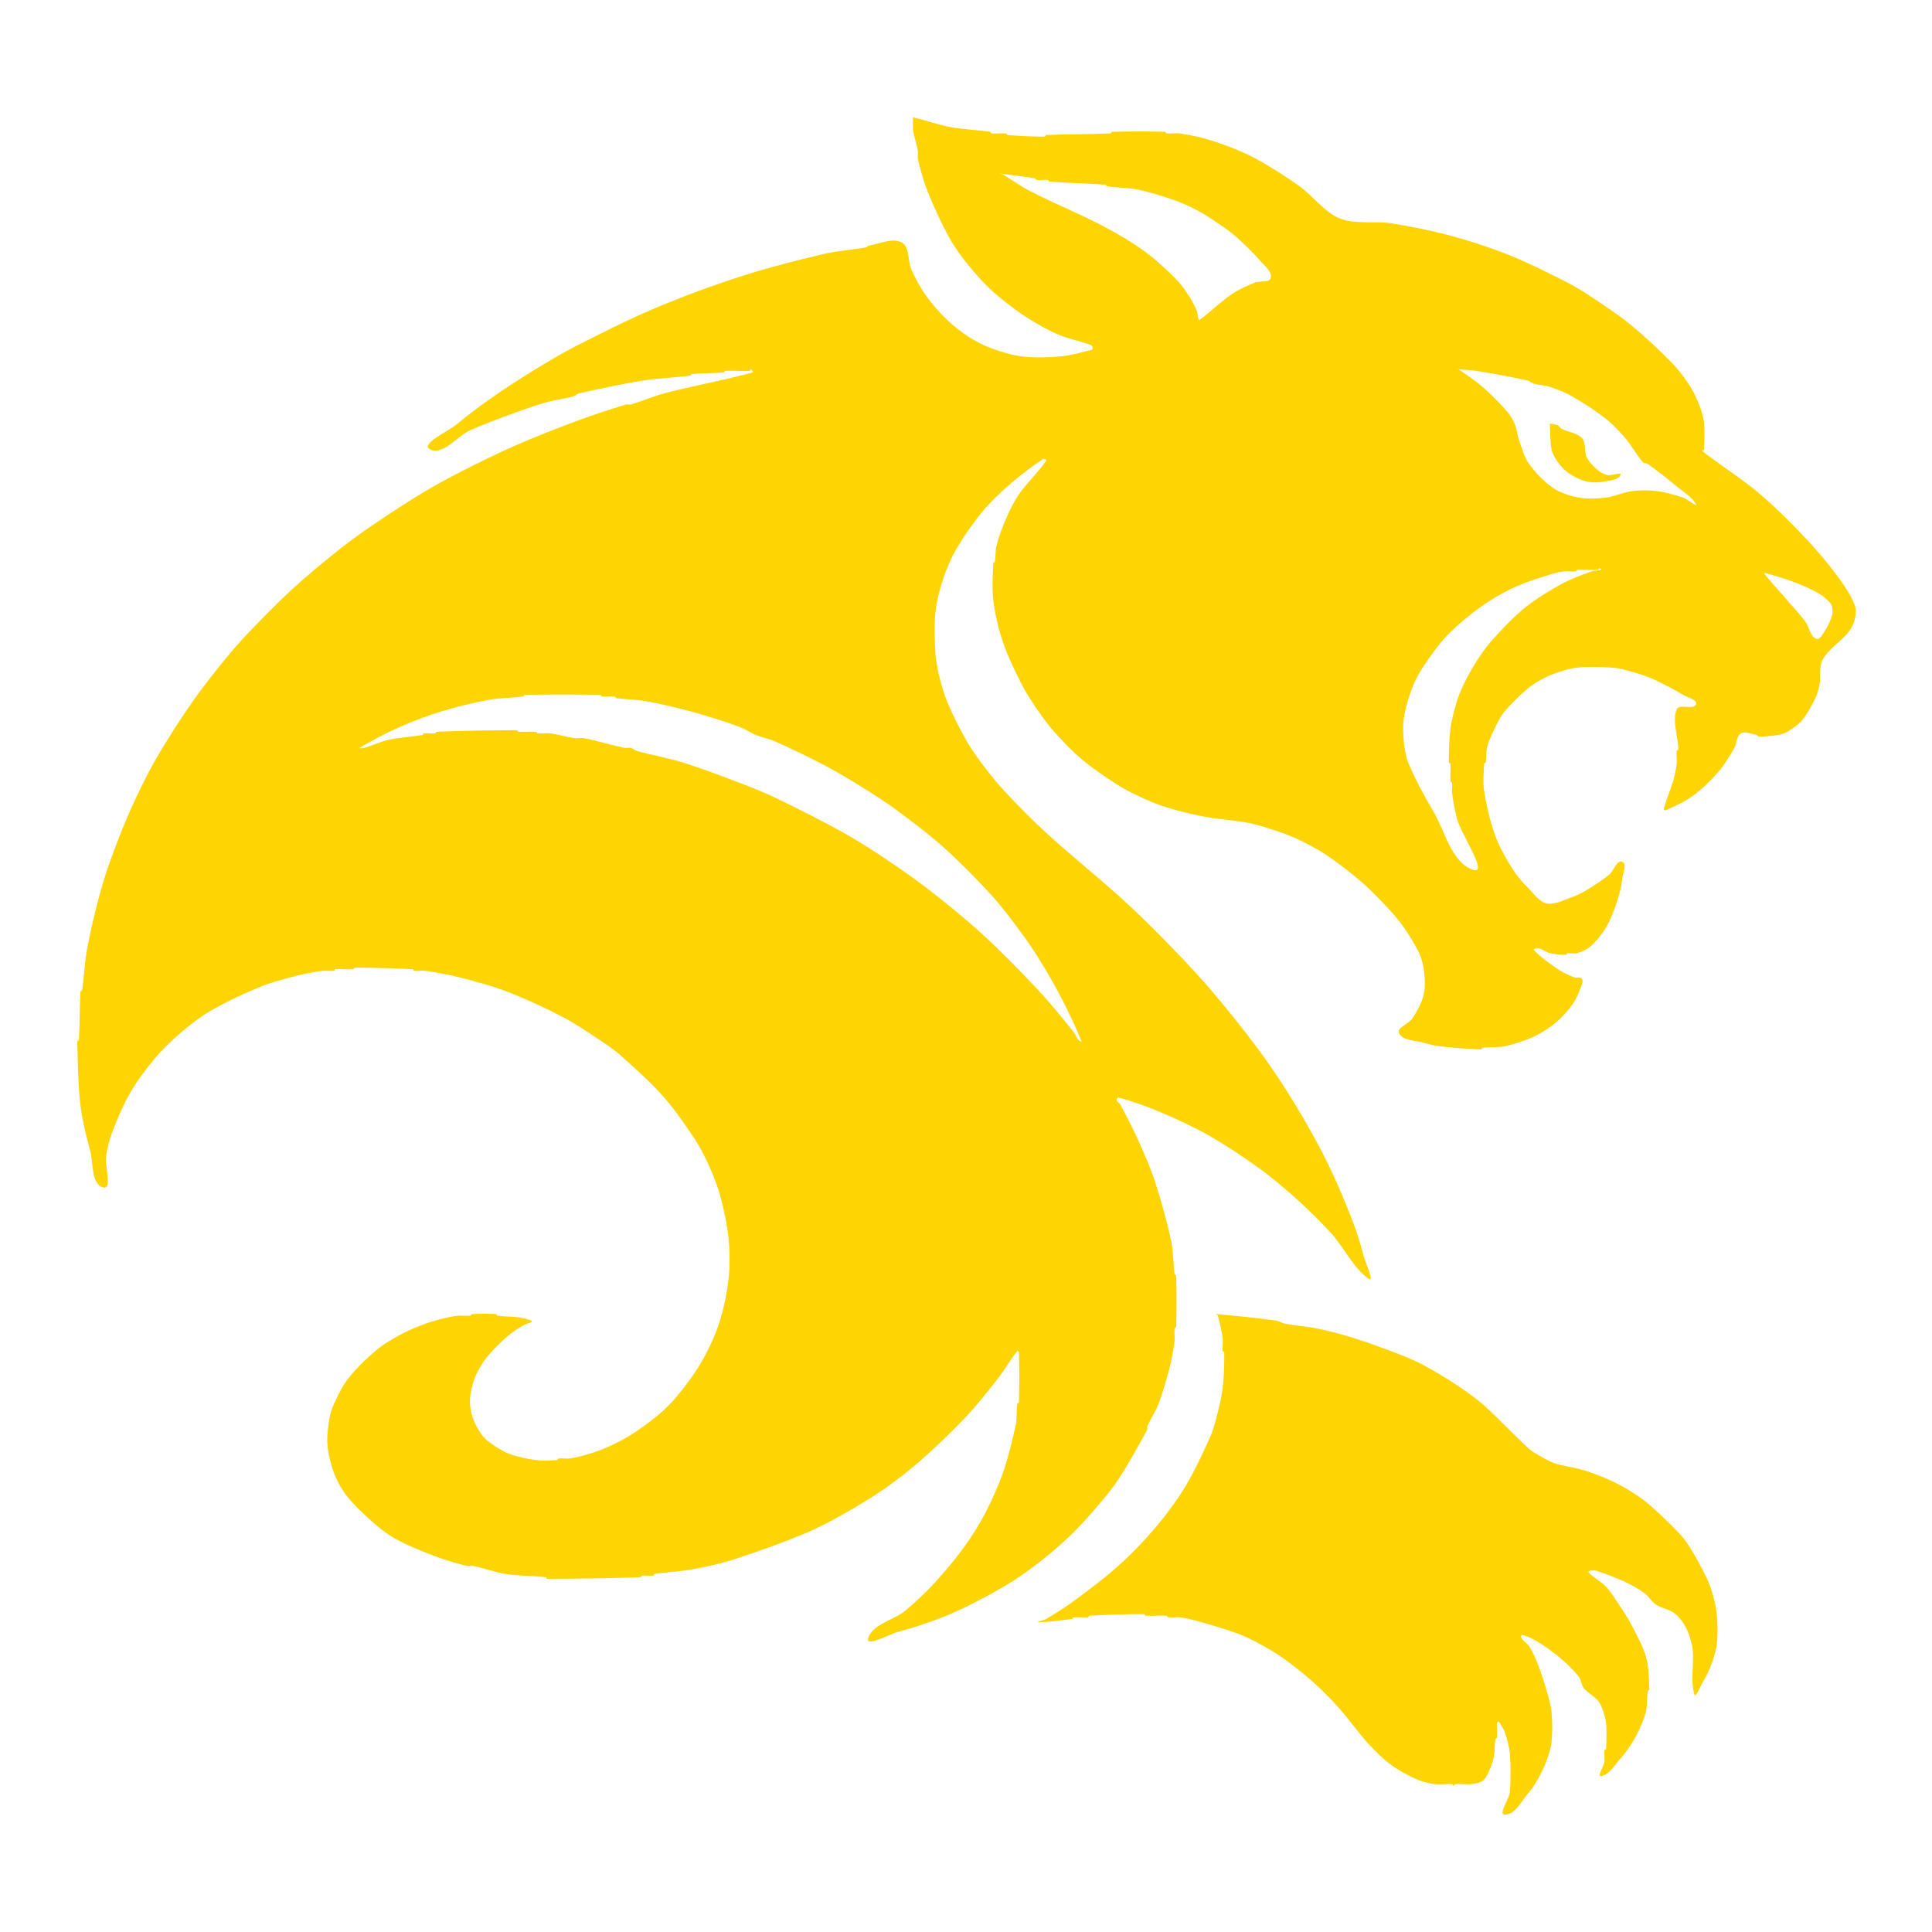
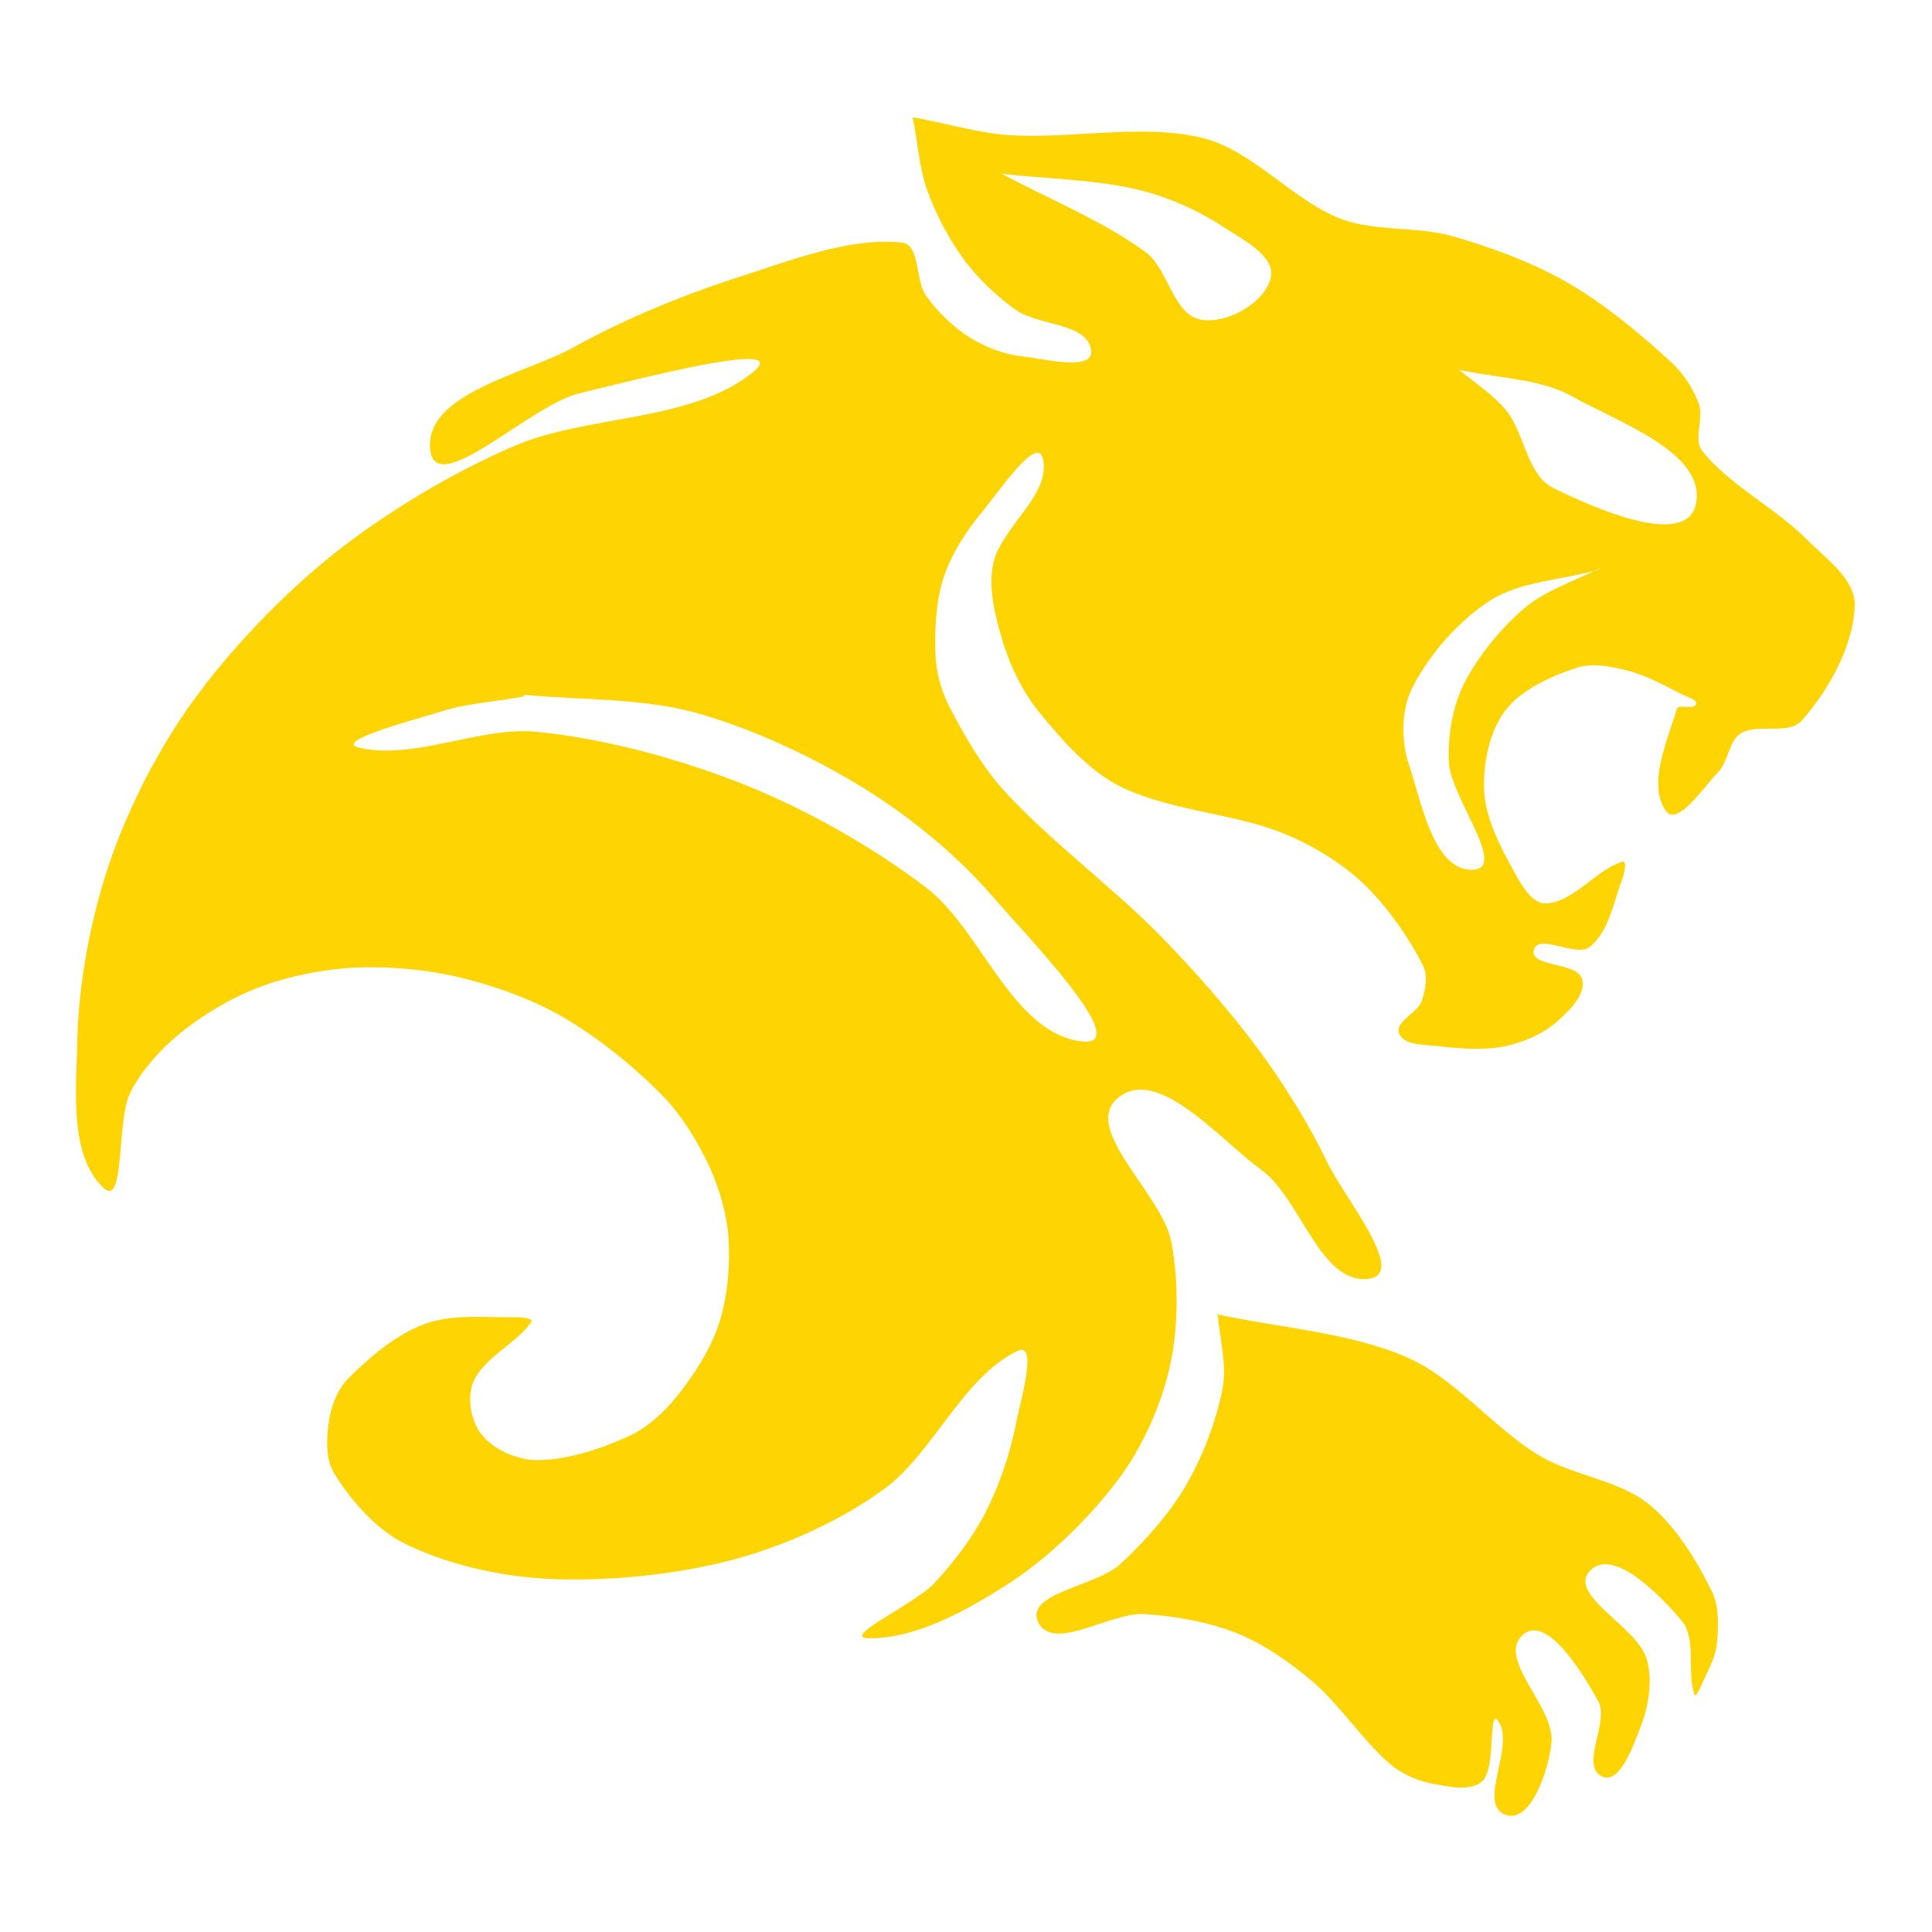
<svg xmlns="http://www.w3.org/2000/svg" viewBox="0 0 512 512" fill="#FED403">
-   <path fill-rule="evenodd" d="M241.97 31.11C245.13 31.8 248.57 33.06 251.75 33.66C255.12 34.29 258.99 34.41 262.38 34.93C262.57 34.96 262.61 35.34 262.8 35.36C264.02 35.48 265.41 35.24 266.63 35.36C266.82 35.38 266.86 35.77 267.05 35.78C270.17 36.04 273.7 36.21 276.83 36.21C277.02 36.21 277.06 35.79 277.26 35.78C282.69 35.52 288.82 35.62 294.26 35.36C294.45 35.35 294.49 34.94 294.69 34.93C299.17 34.8 304.23 34.8 308.72 34.93C308.91 34.94 308.95 35.34 309.14 35.36C310.22 35.48 311.46 35.22 312.54 35.36C314.61 35.63 316.91 36.09 318.92 36.63C321.41 37.31 324.17 38.23 326.57 39.19C328.94 40.13 331.58 41.32 333.8 42.59C337.3 44.59 341.15 47.03 344.43 49.39C347.96 51.93 351.02 56.26 355.05 57.89C359.11 59.53 364.34 58.49 368.66 59.17C373.88 59.99 379.71 61.19 384.81 62.57C389.8 63.91 395.33 65.74 400.12 67.67C405.14 69.69 410.6 72.44 415.42 74.9C417.54 75.98 419.82 77.4 421.8 78.72C425.13 80.94 428.91 83.41 432 85.95C435.72 89 439.7 92.7 443.06 96.15C444.75 97.89 446.41 100.08 447.73 102.1C448.73 103.63 449.62 105.51 450.28 107.21C450.85 108.65 451.39 110.34 451.56 111.88C451.8 114.18 451.69 116.8 451.56 119.11C451.55 119.3 450.98 119.41 451.13 119.53C455.78 123.22 461.48 126.76 466.01 130.59C470.35 134.25 474.87 138.79 478.77 142.92C481.68 146.01 484.76 149.69 487.27 153.12C488.85 155.28 490.56 157.84 491.52 160.35C491.96 161.49 491.8 162.98 491.52 164.17C491.24 165.36 490.58 166.62 489.82 167.57C487.84 170.05 484.54 172.01 483.02 174.8C481.97 176.73 482.6 179.45 482.17 181.6C481.91 182.87 481.47 184.27 480.89 185.43C479.96 187.29 478.84 189.37 477.49 190.96C476.49 192.14 474.99 193.13 473.66 193.93C472.93 194.37 471.96 194.64 471.11 194.78C469.5 195.05 467.65 195.21 466.01 195.21C465.82 195.21 465.78 194.82 465.59 194.78C464.24 194.54 462.52 193.68 461.34 194.36C460.17 195.02 460.31 197.03 459.64 198.18C458.4 200.3 456.99 202.71 455.38 204.56C453.43 206.81 451 209.18 448.58 210.94C446.47 212.48 443.75 213.7 441.36 214.76C441.18 214.84 440.88 214.52 440.93 214.34C441.59 211.84 442.77 209.17 443.48 206.69C443.86 205.35 444.18 203.81 444.33 202.43C444.45 201.35 444.21 200.11 444.33 199.03C444.35 198.84 444.76 198.8 444.76 198.61C444.76 195.2 443.09 191.15 444.33 187.98C444.95 186.41 448.75 188.24 449.43 186.7C449.99 185.46 447.2 184.85 446.03 184.15C443.52 182.66 440.63 181.08 437.95 179.9C435.99 179.03 433.65 178.36 431.58 177.78C430.24 177.4 428.71 177.01 427.33 176.93C424.34 176.74 420.95 176.6 417.97 176.93C415.87 177.15 413.58 177.91 411.6 178.63C410.17 179.14 408.66 179.98 407.34 180.75C406.34 181.35 405.24 182.1 404.37 182.88C402.51 184.55 400.47 186.51 398.84 188.4C398.01 189.38 397.29 190.66 396.72 191.81C395.79 193.66 394.75 195.77 394.17 197.76C393.78 199.07 393.99 200.66 393.74 202.01C393.71 202.2 393.33 202.24 393.32 202.43C393.19 204.74 392.96 207.38 393.32 209.66C393.92 213.54 394.94 217.88 396.29 221.56C397.4 224.59 399.24 227.77 400.97 230.49C402.11 232.29 403.72 234.09 405.22 235.59C406.59 236.96 407.99 239.07 409.9 239.42C412.1 239.83 414.58 238.45 416.7 237.72C418.14 237.22 419.65 236.38 420.95 235.59C422.79 234.48 424.8 233.12 426.48 231.77C427.67 230.8 428.44 227.83 429.88 228.37C431.28 228.89 430.02 231.55 429.88 233.04C429.75 234.42 429.41 235.96 429.03 237.29C428.46 239.24 427.71 241.39 426.9 243.25C426.34 244.53 425.6 245.94 424.78 247.07C423.82 248.4 422.65 249.87 421.37 250.9C420.43 251.67 419.14 252.26 417.97 252.6C417.19 252.82 416.23 252.48 415.42 252.6C415.23 252.63 415.19 253.02 415 253.02C413.63 253.02 412.08 252.91 410.75 252.6C409.74 252.36 408.79 251.53 407.77 251.32C407.35 251.24 406.2 251.43 406.49 251.75C408.27 253.67 410.71 255.38 412.87 256.85C414.13 257.71 415.71 258.41 417.12 258.98C417.77 259.23 418.9 258.8 419.25 259.4C419.66 260.12 419.11 261.18 418.82 261.95C418.29 263.38 417.58 264.97 416.7 266.2C415.52 267.85 414 269.58 412.45 270.88C410.71 272.33 408.54 273.74 406.49 274.71C404.16 275.8 401.36 276.7 398.84 277.26C396.98 277.66 394.78 277.43 392.89 277.68C392.7 277.71 392.66 278.11 392.47 278.11C388.92 277.98 384.94 277.66 381.41 277.26C380.17 277.11 378.78 276.79 377.59 276.41C375.37 275.7 371.88 275.91 370.78 273.86C370.01 272.41 373.25 271.37 374.19 270.03C375.16 268.63 376.1 266.94 376.74 265.35C377.2 264.19 377.53 262.78 377.59 261.53C377.67 259.75 377.48 257.75 377.16 256C376.93 254.73 376.46 253.33 375.89 252.17C374.82 250.05 373.41 247.75 372.06 245.8C370.96 244.21 369.55 242.54 368.23 241.12C366.01 238.72 363.47 236.04 361.01 233.89C358.16 231.41 354.78 228.8 351.65 226.67C349.59 225.26 347.09 223.96 344.85 222.84C343.27 222.05 341.42 221.29 339.75 220.71C337.06 219.79 334.03 218.74 331.25 218.16C327.48 217.38 323.13 217.16 319.34 216.46C316.46 215.93 313.24 215.14 310.42 214.34C308.47 213.78 306.32 213.02 304.46 212.21C301.96 211.11 299.14 209.83 296.81 208.39C293.41 206.28 289.69 203.71 286.61 201.16C284.09 199.07 281.57 196.36 279.38 193.93C277.89 192.27 276.4 190.24 275.13 188.4C273.67 186.29 272.05 183.89 270.88 181.6C269.05 178.02 267.07 173.93 265.78 170.12C264.61 166.69 263.67 162.67 263.23 159.07C262.85 155.97 263.1 152.42 263.23 149.29C263.24 149.1 263.62 149.06 263.65 148.87C263.9 147.52 263.73 145.94 264.08 144.62C264.69 142.24 265.65 139.64 266.63 137.39C267.56 135.27 268.71 132.91 270.03 131.01C272.13 127.99 275.19 125.12 277.26 122.09C277.43 121.83 276.66 121.49 276.41 121.66C273.4 123.62 270.19 126.11 267.48 128.46C265.01 130.61 262.33 133.17 260.25 135.69C257.83 138.63 255.37 142.18 253.45 145.47C252.1 147.78 250.9 150.58 250.05 153.12C249.12 155.91 248.23 159.13 247.92 162.05C247.54 165.7 247.67 169.86 247.92 173.53C248.08 175.73 248.64 178.18 249.2 180.33C249.74 182.41 250.47 184.73 251.32 186.7C252.65 189.78 254.35 193.15 256 196.06C257.21 198.19 258.78 200.47 260.25 202.43C262.05 204.83 264.16 207.47 266.2 209.66C269.61 213.32 273.57 217.33 277.26 220.71C283.37 226.32 290.65 232.17 296.81 237.72C300.31 240.88 304.14 244.56 307.44 247.92C311.62 252.18 316.3 257 320.19 261.53C324.74 266.81 329.65 272.93 333.8 278.53C337.01 282.87 340.35 287.95 343.15 292.56C346.06 297.35 349.18 302.84 351.65 307.87C354.08 312.78 356.46 318.49 358.46 323.6C359.6 326.52 360.59 329.92 361.43 332.95C361.95 334.82 364.3 340.02 362.71 338.9C358.67 336.07 356.22 330.67 352.93 327C350.36 324.13 347.27 321.08 344.43 318.49C341.28 315.63 337.65 312.5 334.22 309.99C330.02 306.92 325.14 303.65 320.62 301.06C316.55 298.74 311.76 296.5 307.44 294.69C303.99 293.23 300.01 291.8 296.39 290.86C296.09 290.78 295.89 291.42 295.96 291.71C296.06 292.08 296.63 292.22 296.81 292.56C298.54 295.77 300.42 299.43 301.91 302.76C303.41 306.11 305.04 309.91 306.16 313.39C307.77 318.35 309.34 324.02 310.42 329.12C310.98 331.8 310.88 334.92 311.27 337.62C311.29 337.81 311.69 337.86 311.69 338.05C311.82 342.4 311.82 347.3 311.69 351.65C311.69 351.85 311.29 351.89 311.27 352.08C311.15 353.16 311.4 354.4 311.27 355.48C310.99 357.68 310.54 360.14 309.99 362.28C309.18 365.45 308.17 369 307.02 372.06C306.26 374.05 304.89 376.06 304.04 378.01C303.93 378.26 304.17 378.62 304.04 378.86C301.7 383.14 299.07 387.97 296.39 392.04C294.57 394.79 292.16 397.62 290.01 400.12C287.94 402.52 285.52 405.16 283.21 407.34C280.61 409.8 277.54 412.39 274.71 414.57C272.22 416.48 269.31 418.49 266.63 420.1C263.18 422.17 259.18 424.29 255.57 426.05C253.06 427.28 250.13 428.49 247.5 429.45C244.55 430.53 241.18 431.61 238.14 432.43C235.59 433.11 229.29 436.65 230.07 434.13C231.21 430.41 236.85 429.38 239.85 426.9C242.44 424.75 245.21 422.15 247.5 419.67C250.25 416.69 253.19 413.18 255.57 409.9C257.55 407.18 259.55 403.95 261.1 400.97C262.82 397.67 264.56 393.85 265.78 390.34C267.16 386.35 268.31 381.72 269.18 377.59C269.54 375.85 269.35 373.82 269.6 372.06C269.63 371.87 270.02 371.83 270.03 371.63C270.16 367.42 270.16 362.67 270.03 358.46C270.02 358.26 269.73 357.88 269.6 358.03C267.82 360.23 266.24 363.03 264.5 365.26C261.89 368.61 258.91 372.37 256 375.46C252.37 379.31 248.06 383.44 244.1 386.94C241.12 389.57 237.58 392.33 234.32 394.59C230.91 396.96 226.89 399.36 223.27 401.39C220.08 403.18 216.44 405.1 213.06 406.49C207.17 408.92 200.42 411.36 194.36 413.3C191.02 414.36 187.17 415.22 183.73 415.85C180.49 416.44 176.77 416.6 173.53 417.12C173.34 417.15 173.29 417.52 173.1 417.55C172.16 417.67 171.07 417.43 170.12 417.55C169.93 417.57 169.89 417.97 169.7 417.97C161.81 418.24 152.93 418.4 145.04 418.4C144.85 418.4 144.81 418 144.62 417.97C141.23 417.58 137.36 417.65 133.99 417.12C131.22 416.69 128.23 415.57 125.49 415C124.95 414.89 124.32 415.12 123.79 415C121.44 414.44 118.83 413.69 116.56 412.87C113.52 411.78 110.13 410.42 107.21 409.05C105.5 408.24 103.63 407.18 102.1 406.07C100.08 404.59 97.96 402.71 96.15 400.97C94.55 399.43 92.77 397.66 91.48 395.87C90.3 394.24 89.19 392.23 88.5 390.34C87.68 388.11 87.01 385.48 86.8 383.11C86.6 380.94 86.89 378.47 87.22 376.31C87.44 374.91 87.91 373.35 88.5 372.06C89.55 369.79 90.77 367.21 92.33 365.26C94.48 362.55 97.31 359.81 99.98 357.61C101.96 355.97 104.52 354.56 106.78 353.35C108.61 352.38 110.79 351.53 112.73 350.8C114.06 350.3 115.61 349.87 116.98 349.53C118.33 349.19 119.86 348.83 121.23 348.68C122.32 348.56 123.55 348.8 124.64 348.68C124.83 348.66 124.87 348.26 125.06 348.25C127.1 348.13 129.4 348.13 131.44 348.25C131.63 348.26 131.67 348.65 131.86 348.68C133.62 348.93 135.63 348.85 137.39 349.1C138.5 349.26 139.74 349.56 140.79 349.95C140.92 350 140.91 350.31 140.79 350.38C140.16 350.75 139.29 350.85 138.67 351.23C137.24 352.08 135.67 353.12 134.41 354.2C132.67 355.71 130.81 357.55 129.31 359.31C128.35 360.42 127.48 361.85 126.76 363.13C126.25 364.03 125.8 365.12 125.49 366.11C125.11 367.3 124.79 368.69 124.64 369.93C124.52 370.88 124.51 371.97 124.64 372.91C124.78 374.02 125.06 375.27 125.49 376.31C126.02 377.61 126.8 379 127.61 380.14C128.17 380.92 128.95 381.71 129.74 382.26C131.28 383.35 133.07 384.57 134.84 385.24C137.06 386.08 139.71 386.62 142.07 386.94C143.82 387.17 145.83 387.06 147.59 386.94C147.78 386.93 147.83 386.54 148.02 386.51C148.96 386.4 150.05 386.63 150.99 386.51C152.24 386.36 153.61 386.01 154.82 385.66C156.47 385.19 158.34 384.64 159.92 383.96C162.16 383 164.65 381.84 166.72 380.56C169.29 378.97 172.06 376.97 174.38 375.04C176.15 373.56 178.02 371.72 179.48 369.93C181.7 367.22 184.1 364.05 185.85 361.01C187.65 357.9 189.41 354.22 190.53 350.8C191.74 347.1 192.64 342.77 193.08 338.9C193.46 335.52 193.41 331.66 193.08 328.27C192.73 324.69 191.88 320.7 190.96 317.22C190.25 314.56 189.1 311.66 187.98 309.14C186.92 306.75 185.59 304.1 184.15 301.91C181.64 298.1 178.68 293.86 175.65 290.44C172.4 286.76 168.25 283.08 164.6 279.81C163.08 278.45 161.19 277.11 159.5 275.98C156.29 273.85 152.7 271.39 149.29 269.6C144.66 267.17 139.3 264.68 134.41 262.8C130.44 261.27 125.79 260.03 121.66 258.98C118.84 258.26 115.61 257.69 112.73 257.28C111.79 257.14 110.7 257.39 109.76 257.28C109.57 257.25 109.52 256.86 109.33 256.85C104.44 256.59 98.93 256.43 94.03 256.43C93.83 256.43 93.79 256.83 93.6 256.85C92.11 256.97 90.42 256.73 88.93 256.85C88.73 256.87 88.69 257.25 88.5 257.28C87.56 257.39 86.47 257.15 85.52 257.28C83.33 257.56 80.87 258 78.72 258.55C75.55 259.36 71.97 260.29 68.94 261.53C64.61 263.29 59.82 265.55 55.77 267.9C52.99 269.51 50.13 271.77 47.69 273.86C45.35 275.86 42.86 278.3 40.89 280.66C38.63 283.35 36.27 286.55 34.51 289.58C32.71 292.69 31.12 296.44 29.83 299.79C29.07 301.76 28.49 304.08 28.13 306.16C27.67 308.86 29.9 315.45 27.28 314.67C24.11 313.72 24.76 308.08 23.88 304.89C22.85 301.13 21.79 296.85 21.33 292.99C20.69 287.57 20.61 281.43 20.48 275.98C20.48 275.79 20.89 275.75 20.91 275.56C21.17 271.48 21.07 266.88 21.33 262.8C21.34 262.61 21.73 262.57 21.76 262.38C22.28 258.99 22.43 255.12 23.03 251.75C23.79 247.49 24.92 242.75 26.01 238.57C26.83 235.4 27.88 231.87 28.98 228.79C30.61 224.25 32.54 219.17 34.51 214.76C36.49 210.32 38.89 205.38 41.31 201.16C44.2 196.12 47.78 190.63 51.09 185.85C53.63 182.19 56.78 178.27 59.59 174.8C61.41 172.55 63.55 170.09 65.54 168C69.13 164.24 73.21 160.05 77.02 156.52C80.56 153.24 84.75 149.78 88.5 146.74C91.14 144.6 94.21 142.3 97 140.37C101.28 137.4 106.18 134.18 110.61 131.44C113.66 129.55 117.19 127.56 120.38 125.91C125.36 123.34 130.99 120.52 136.11 118.26C141.48 115.89 147.63 113.5 153.12 111.46C157.15 109.96 161.76 108.45 165.87 107.21C166.26 107.09 166.76 107.32 167.15 107.21C170.04 106.36 173.16 105 176.08 104.23C183.51 102.27 192.05 100.76 199.46 98.7C199.75 98.62 199.31 97.99 199.03 97.85C198.86 97.77 198.8 98.27 198.61 98.28C196.57 98.41 194.27 98.15 192.23 98.28C192.04 98.29 192 98.69 191.81 98.7C189.09 98.96 186.02 98.87 183.3 99.13C183.11 99.15 183.07 99.53 182.88 99.55C178.95 100.08 174.47 100.2 170.55 100.83C165.07 101.7 158.96 103 153.54 104.23C152.95 104.36 152.43 104.92 151.84 105.08C149.42 105.74 146.6 106.07 144.19 106.78C140.6 107.84 136.65 109.31 133.14 110.61C130.39 111.62 127.31 112.82 124.64 114.01C121.19 115.54 117.38 120.8 114.01 119.11C111.17 117.69 118.81 114.35 121.23 112.31C123.98 109.99 127.22 107.57 130.16 105.51C133.62 103.08 137.62 100.49 141.22 98.28C144.69 96.14 148.64 93.77 152.27 91.9C158.98 88.46 166.58 84.64 173.53 81.7C180.74 78.65 189.02 75.59 196.48 73.2C203.46 70.96 211.45 68.89 218.59 67.24C222.08 66.44 226.12 66.2 229.64 65.54C229.83 65.51 229.88 65.14 230.07 65.12C232.91 64.73 236.49 62.87 238.99 64.27C241.14 65.46 240.53 69.26 241.55 71.5C242.58 73.77 243.93 76.26 245.37 78.3C246.93 80.5 248.95 82.8 250.9 84.67C252.64 86.35 254.81 88.04 256.85 89.35C258.64 90.5 260.8 91.6 262.8 92.33C265.31 93.24 268.22 94.14 270.88 94.45C274.12 94.83 277.83 94.75 281.08 94.45C283.71 94.21 286.6 93.39 289.16 92.75C289.35 92.7 289.58 92.52 289.58 92.33C289.58 92.02 289.44 91.59 289.16 91.48C286.64 90.47 283.6 89.92 281.08 88.93C279.1 88.14 276.98 87.01 275.13 85.95C273.16 84.83 271 83.47 269.18 82.12C266.77 80.34 264.1 78.26 261.95 76.17C259.74 74.03 257.47 71.37 255.57 68.94C254.07 67.01 252.48 64.73 251.32 62.57C249.34 58.86 247.34 54.57 245.8 50.66C244.75 48.02 243.91 44.92 243.25 42.16C243.09 41.5 243.36 40.71 243.25 40.04C242.95 38.25 242.24 36.3 241.97 34.51C241.83 33.57 241.97 32.49 241.97 31.53C241.97 31.4 241.84 31.08 241.97 31.11ZM410.75 112.31C411.44 112.31 412.23 112.46 412.87 112.73C413.23 112.88 413.38 113.4 413.72 113.58C415.44 114.5 417.95 114.68 419.25 116.13C420.37 117.39 419.77 119.73 420.52 121.23C421.17 122.53 422.4 123.7 423.5 124.64C424.2 125.23 425.16 125.72 426.05 125.91C427.11 126.14 429.94 124.94 429.45 125.91C428.8 127.22 426.64 127.34 425.2 127.61C423.73 127.89 421.98 127.94 420.52 127.61C418.92 127.25 417.22 126.4 415.85 125.49C414.73 124.74 413.67 123.6 412.87 122.51C412.15 121.53 411.43 120.3 411.17 119.11C410.74 117.11 410.87 114.77 410.75 112.73C410.74 112.6 410.61 112.31 410.75 112.31ZM322.32 348.25C327.37 348.67 333.04 349.25 338.05 349.95C338.9 350.07 339.76 350.64 340.6 350.8C343.3 351.32 346.41 351.51 349.1 352.08C352.27 352.74 355.8 353.64 358.88 354.63C363.43 356.09 368.49 357.93 372.91 359.73C375.16 360.65 377.6 361.92 379.71 363.13C382.37 364.65 385.27 366.5 387.79 368.23C389.63 369.5 391.66 370.99 393.32 372.48C397.24 376.03 401.31 380.4 405.22 383.96C405.94 384.62 406.92 385.18 407.77 385.66C409.1 386.41 410.58 387.31 412.02 387.79C414.28 388.54 416.97 388.83 419.25 389.49C421.19 390.05 423.34 390.82 425.2 391.62C427.16 392.45 429.32 393.51 431.15 394.59C433 395.69 435.03 397.03 436.68 398.42C439.4 400.71 442.29 403.5 444.76 406.07C445.83 407.19 446.91 408.58 447.73 409.9C449.22 412.27 450.73 415.04 451.98 417.55C452.64 418.86 453.27 420.39 453.68 421.8C454.23 423.67 454.78 425.81 454.96 427.75C455.19 430.33 455.27 433.26 454.96 435.83C454.72 437.79 453.95 439.93 453.26 441.78C452.72 443.2 451.9 444.72 451.13 446.03C450.54 447.04 449.33 450.13 449.01 449.01C447.96 445.34 448.97 440.9 448.58 437.1C448.42 435.56 447.87 433.87 447.31 432.43C446.91 431.41 446.26 430.33 445.61 429.45C445.03 428.68 444.3 427.84 443.48 427.33C442.09 426.45 440.17 426.11 438.8 425.2C437.68 424.45 436.91 423.02 435.83 422.22C434.31 421.1 432.44 420.05 430.73 419.25C428.35 418.14 425.58 417.07 423.07 416.27C422.56 416.11 421.91 416.17 421.37 416.27C421.19 416.31 420.81 416.56 420.95 416.7C422.32 418.06 424.29 419.12 425.63 420.52C426.9 421.87 428 423.66 429.03 425.2C430.18 426.93 431.48 428.88 432.43 430.73C433.79 433.38 435.46 436.35 436.25 439.23C436.98 441.87 436.97 445 437.1 447.73C437.11 447.92 436.71 447.97 436.68 448.16C436.43 449.78 436.56 451.65 436.25 453.26C436.01 454.53 435.48 455.9 434.98 457.08C434.39 458.49 433.65 460.04 432.85 461.34C431.88 462.91 430.7 464.64 429.45 466.01C427.96 467.65 426.52 470.25 424.35 470.69C423.12 470.93 425.04 468.11 425.2 466.86C425.32 465.92 425.08 464.83 425.2 463.89C425.22 463.7 425.61 463.65 425.63 463.46C425.75 461.29 425.81 458.83 425.63 456.66C425.53 455.54 425.15 454.32 424.78 453.26C424.47 452.4 424.09 451.4 423.5 450.71C422.43 449.46 420.7 448.59 419.67 447.31C419.03 446.5 419.04 445.14 418.4 444.33C416.97 442.52 415.06 440.72 413.3 439.23C411.51 437.72 409.34 436.2 407.34 434.98C406.2 434.28 404.8 433.66 403.52 433.28C403.33 433.22 403.09 433.51 403.09 433.7C403.09 434.01 403.32 434.32 403.52 434.55C404.01 435.14 404.8 435.61 405.22 436.25C406.04 437.53 406.79 439.09 407.34 440.5C408.29 442.91 409.18 445.68 409.9 448.16C410.4 449.9 411 451.88 411.17 453.68C411.41 456.26 411.43 459.19 411.17 461.76C411.02 463.3 410.43 464.98 409.9 466.44C409.33 467.98 408.56 469.67 407.77 471.11C407.06 472.4 406.21 473.85 405.22 474.94C403.34 477 401.63 480.89 398.84 480.89C396.89 480.89 399.96 476.88 400.12 474.94C400.37 471.69 400.38 467.99 400.12 464.74C399.97 462.93 399.44 460.92 398.84 459.21C398.48 458.18 397.84 457.08 397.14 456.23C397.02 456.09 396.74 456.47 396.72 456.66C396.59 457.88 396.84 459.27 396.72 460.49C396.7 460.68 396.32 460.72 396.29 460.91C396.04 462.39 396.16 464.11 395.87 465.59C395.61 466.85 395.14 468.24 394.59 469.41C394.18 470.3 393.68 471.39 392.89 471.96C392.09 472.55 390.9 472.7 389.91 472.81C388.56 472.97 387.02 472.69 385.66 472.81C385.47 472.83 385.43 473.24 385.24 473.24C385.05 473.24 385.01 472.83 384.81 472.81C383.32 472.69 381.62 473.02 380.14 472.81C378.6 472.6 376.88 472.17 375.46 471.54C373.18 470.52 370.67 469.19 368.66 467.71C366.56 466.18 364.46 464.1 362.71 462.19C359.96 459.19 357.34 455.43 354.63 452.41C352.57 450.12 350.13 447.65 347.83 445.61C345.36 443.42 342.44 441.13 339.75 439.23C337.81 437.86 335.47 436.53 333.37 435.4C331.66 434.48 329.68 433.51 327.85 432.85C324.36 431.6 320.36 430.44 316.79 429.45C315.46 429.08 313.92 428.76 312.54 428.6C311.6 428.49 310.51 428.72 309.57 428.6C309.38 428.58 309.33 428.19 309.14 428.18C307.38 428.05 305.38 428.3 303.61 428.18C303.42 428.16 303.38 427.75 303.19 427.75C298.56 427.75 293.35 427.91 288.73 428.18C288.54 428.19 288.5 428.58 288.31 428.6C287.09 428.72 285.7 428.48 284.48 428.6C284.29 428.62 284.25 429 284.06 429.03C281.21 429.41 278 429.88 275.13 429.88C274.4 429.88 276.63 429.4 277.26 429.03C279.63 427.63 282.27 425.99 284.48 424.35C288.53 421.36 293.08 417.95 296.81 414.57C300.17 411.54 303.69 407.84 306.59 404.37C309.28 401.15 312.09 397.33 314.24 393.74C316.59 389.83 318.74 385.14 320.62 380.99C321.33 379.42 321.89 377.55 322.32 375.89C322.98 373.33 323.7 370.43 324.02 367.81C324.38 364.83 324.45 361.45 324.45 358.46C324.45 358.26 324.04 358.22 324.02 358.03C323.9 356.95 324.17 355.71 324.02 354.63C323.76 352.7 323.25 350.56 322.74 348.68C322.7 348.49 322.13 348.24 322.32 348.25ZM264.93 45.99C267.92 46.41 271.3 46.75 274.28 47.26C274.47 47.3 274.51 47.66 274.71 47.69C275.65 47.81 276.74 47.57 277.68 47.69C277.87 47.71 277.91 48.1 278.11 48.11C282.86 48.51 288.23 48.57 292.99 48.96C293.18 48.98 293.22 49.36 293.41 49.39C295.98 49.77 298.94 49.71 301.49 50.24C304.82 50.94 308.49 52.07 311.69 53.21C313.81 53.98 316.1 55.1 318.07 56.19C320.05 57.28 322.16 58.72 324.02 60.02C325.29 60.9 326.7 61.95 327.85 62.99C329.84 64.81 332.07 66.88 333.8 68.94C334.94 70.3 337.15 71.89 336.77 73.62C336.48 75.01 333.83 74.35 332.52 74.9C330.56 75.72 328.33 76.68 326.57 77.87C323.68 79.82 320.84 82.56 318.07 84.67C317.96 84.76 317.69 84.8 317.64 84.67C317.39 84.03 317.47 83.2 317.22 82.55C316.78 81.41 316.17 80.18 315.52 79.15C314.53 77.58 313.4 75.8 312.12 74.47C309.57 71.84 306.56 68.99 303.61 66.82C300.27 64.35 296.23 61.96 292.56 60.02C286.43 56.78 279.17 53.84 273.01 50.66C270.45 49.35 267.84 47.43 265.35 45.99C265.24 45.92 264.79 45.97 264.93 45.99ZM386.09 97.85C387.72 98 389.57 98.02 391.19 98.28C395.56 98.97 400.47 99.87 404.79 100.83C405.39 100.96 405.91 101.51 406.49 101.68C407.83 102.06 409.43 102.09 410.75 102.53C412.71 103.18 414.9 104.05 416.7 105.08C419.68 106.78 422.93 108.91 425.63 111.03C427.44 112.46 429.23 114.38 430.73 116.13C432.37 118.06 433.74 120.61 435.4 122.51C435.69 122.83 436.33 122.69 436.68 122.94C439.2 124.74 441.95 126.9 444.33 128.89C446.03 130.3 448.33 131.64 449.43 133.56C450.04 134.62 447.19 132.25 446.03 131.86C443.9 131.15 441.46 130.44 439.23 130.16C437.07 129.89 434.59 129.89 432.43 130.16C430.2 130.44 427.85 131.59 425.63 131.86C423.33 132.14 420.67 132.28 418.4 131.86C416.11 131.45 413.52 130.62 411.6 129.31C409.21 127.69 406.91 125.27 405.22 122.94C404 121.26 403.37 118.93 402.67 116.98C402.14 115.52 402 113.74 401.39 112.31C400.9 111.12 400.11 109.87 399.27 108.91C397.37 106.73 395.07 104.42 392.89 102.53C390.98 100.87 388.6 99.29 386.51 97.85C386.4 97.78 385.95 97.84 386.09 97.85ZM423.92 150.57C424.12 150.57 424.53 150.92 424.35 150.99C423.58 151.3 422.58 151.14 421.8 151.42C419.16 152.37 416.18 153.47 413.72 154.82C410.45 156.61 406.84 158.83 403.94 161.2C400.82 163.76 397.7 167.1 395.02 170.12C393.46 171.88 392.01 174.1 390.77 176.08C389.69 177.78 388.66 179.79 387.79 181.6C387.16 182.92 386.5 184.45 386.09 185.85C385.41 188.13 384.7 190.73 384.39 193.08C384.02 195.92 383.96 199.15 383.96 202.01C383.96 202.2 384.37 202.24 384.39 202.43C384.51 203.93 384.26 205.62 384.39 207.11C384.4 207.3 384.79 207.35 384.81 207.54C384.93 208.34 384.7 209.28 384.81 210.09C385.11 212.28 385.51 214.75 386.09 216.89C387.28 221.29 394.67 231.93 390.34 230.49C384.58 228.57 382.86 219.96 379.71 214.76C377.41 210.96 375.08 206.52 373.33 202.43C372.62 200.77 372.25 198.71 372.06 196.91C371.84 194.74 371.74 192.26 372.06 190.11C372.43 187.59 373.31 184.84 374.19 182.45C374.81 180.74 375.75 178.89 376.74 177.35C378.48 174.65 380.57 171.69 382.69 169.27C384.4 167.32 386.64 165.4 388.64 163.75C390.59 162.13 392.87 160.41 395.02 159.07C397.24 157.68 399.84 156.28 402.24 155.25C404.89 154.1 407.99 153.12 410.75 152.27C411.94 151.9 413.33 151.57 414.57 151.42C415.52 151.3 416.6 151.54 417.55 151.42C417.74 151.4 417.78 151.01 417.97 150.99C419.74 150.87 421.74 151.12 423.5 150.99C423.69 150.98 423.73 150.57 423.92 150.57ZM467.71 151.84C470.33 152.53 473.26 153.43 475.79 154.39C477.89 155.2 480.23 156.23 482.17 157.37C483.25 158.01 484.31 158.98 485.14 159.92C485.43 160.24 485.51 160.77 485.57 161.2C485.65 161.74 485.73 162.38 485.57 162.9C485.17 164.18 484.61 165.61 483.87 166.72C483.23 167.68 482.39 169.69 481.32 169.27C479.66 168.64 479.45 165.98 478.34 164.6C475.09 160.53 471.05 156.27 467.71 152.27C467.63 152.16 467.58 151.81 467.71 151.84ZM139.09 184.15C145.48 184.02 152.68 184.02 159.07 184.15C159.26 184.16 159.31 184.56 159.5 184.58C160.58 184.7 161.82 184.46 162.9 184.58C163.09 184.6 163.13 184.98 163.32 185C165.89 185.39 168.84 185.38 171.4 185.85C175.52 186.61 180.11 187.72 184.15 188.83C188.01 189.89 192.3 191.27 196.06 192.66C197.48 193.18 198.9 194.21 200.31 194.78C201.9 195.43 203.84 195.79 205.41 196.48C209.7 198.38 214.44 200.67 218.59 202.86C221.93 204.62 225.58 206.81 228.79 208.81C231.71 210.62 234.96 212.72 237.72 214.76C241.77 217.76 246.3 221.18 250.05 224.54C254.34 228.4 258.92 233.02 262.8 237.29C265.6 240.38 268.41 244.15 270.88 247.5C272.63 249.87 274.45 252.64 275.98 255.15C277.85 258.22 279.87 261.73 281.51 264.93C283.28 268.4 285.16 272.36 286.61 275.98C286.72 276.26 285.95 275.79 285.76 275.56C285.25 274.95 284.98 274.05 284.48 273.43C281.57 269.82 278.29 265.76 275.13 262.38C270.53 257.46 265.22 252.04 260.25 247.5C255.69 243.33 250.27 238.94 245.37 235.17C241.42 232.13 236.78 228.99 232.62 226.24C229.56 224.22 226.05 222.05 222.84 220.29C217.61 217.42 211.63 214.38 206.26 211.79C203.46 210.43 200.23 209.07 197.33 207.96C192.07 205.94 186.13 203.69 180.75 202.01C177.01 200.83 172.63 200.1 168.85 199.03C168.26 198.87 167.74 198.33 167.15 198.18C166.62 198.05 165.98 198.29 165.45 198.18C162.02 197.47 158.25 196.3 154.82 195.63C154.02 195.48 153.08 195.75 152.27 195.63C150.21 195.34 147.96 194.63 145.89 194.36C144.81 194.22 143.57 194.48 142.49 194.36C142.3 194.34 142.26 193.95 142.07 193.93C140.57 193.81 138.88 194.06 137.39 193.93C137.2 193.92 137.16 193.51 136.96 193.51C130.16 193.51 122.51 193.66 115.71 193.93C115.52 193.94 115.47 194.33 115.28 194.36C114.34 194.47 113.25 194.24 112.31 194.36C112.12 194.38 112.07 194.75 111.88 194.78C109.04 195.3 105.77 195.43 102.95 196.06C100.85 196.52 98.65 197.61 96.58 198.18C96.18 198.29 94.95 198.39 95.3 198.18C98.6 196.23 102.42 194.21 105.93 192.66C109.51 191.07 113.66 189.54 117.41 188.4C121.29 187.23 125.74 186.15 129.74 185.43C132.56 184.92 135.82 184.97 138.67 184.58C138.86 184.55 138.9 184.16 139.09 184.15Z" />
+   <path fill-rule="evenodd" d="M241.97 31.11C250.02 32.47 258.91 35.2 267.05 35.78C283.61 36.97 302.82 32.59 318.92 36.63C331.93 39.9 342.57 52.98 355.05 57.89C364.02 61.42 375.53 59.95 384.81 62.57C394.98 65.43 406.27 69.62 415.42 74.9C425.09 80.47 434.87 88.57 443.06 96.15C446.16 99.03 448.9 103.21 450.28 107.21C451.57 110.94 448.67 116.44 451.13 119.53C458.36 128.59 470.62 134.68 478.77 142.92C483.63 147.83 491.7 153.44 491.52 160.35C491.23 171.12 484.64 182.9 477.49 190.96C473.98 194.91 465.84 191.59 461.34 194.36C458.12 196.34 458.03 201.86 455.38 204.56C451.5 208.53 444.43 219.38 441.36 214.76C436.57 207.59 441.95 196.27 444.33 187.98C444.8 186.36 448.75 188.24 449.43 186.7C449.99 185.46 447.25 184.76 446.03 184.15C441.51 181.89 436.47 179.04 431.58 177.78C427.35 176.69 422.12 175.58 417.97 176.93C411.18 179.13 403.14 182.7 398.84 188.4C394.61 194.02 392.96 202.64 393.32 209.66C393.67 216.75 397.51 224.29 400.97 230.49C402.93 234.02 405.87 239.72 409.9 239.42C417.18 238.88 422.92 230.59 429.88 228.37C431.3 227.91 430.41 231.64 429.88 233.04C427.64 238.96 426.32 246.95 421.37 250.9C417.65 253.88 407.65 247.12 406.49 251.75C405.34 256.37 417.83 254.86 419.25 259.4C420.52 263.48 415.66 268.07 412.45 270.88C408.83 274.05 403.55 276.29 398.84 277.26C393.38 278.38 386.95 277.93 381.41 277.26C377.87 276.83 372.09 277.18 370.78 273.86C369.57 270.76 375.62 268.48 376.74 265.35C377.74 262.53 378.5 258.68 377.16 256C373.24 248.16 367.38 239.91 361.01 233.89C355.18 228.4 347.19 223.67 339.75 220.71C326.46 215.44 309.6 214.78 296.81 208.39C288.37 204.17 281.07 195.73 275.13 188.4C270.99 183.3 267.69 176.41 265.78 170.12C263.82 163.7 261.79 155.85 263.23 149.29C265.33 139.72 278.5 131.23 276.41 121.66C274.94 114.97 264.65 130.44 260.25 135.69C256.1 140.64 252.05 146.97 250.05 153.12C248.01 159.36 247.67 166.96 247.92 173.53C248.09 177.88 249.36 182.82 251.32 186.7C255.28 194.52 260.29 203.21 266.2 209.66C278.37 222.93 294.83 235.08 307.44 247.92C316.49 257.15 326.13 268.13 333.8 278.53C340.32 287.38 346.91 297.95 351.65 307.87C356.21 317.37 373.17 337.62 362.71 338.9C349.82 340.47 344.74 317.61 334.22 309.99C323.24 302.03 306.96 282.36 296.39 290.86C286.22 299.03 307.98 316.31 310.42 329.12C312.4 339.55 312.3 351.92 309.99 362.28C307.71 372.5 302.67 383.66 296.39 392.04C288.53 402.51 277.68 413.09 266.63 420.1C256.05 426.81 242.6 434.41 230.07 434.13C222.82 433.97 242.55 424.96 247.5 419.67C252.55 414.27 257.71 407.55 261.1 400.97C264.73 393.93 267.64 385.35 269.18 377.59C270.39 371.45 275.23 355.29 269.6 358.03C254.99 365.16 247.42 384.97 234.32 394.59C222.94 402.95 208 409.66 194.36 413.3C179.03 417.38 160.89 419.17 145.04 418.4C132.58 417.79 118.38 414.59 107.21 409.05C99.62 405.28 92.91 397.57 88.5 390.34C86.15 386.49 86.55 380.77 87.22 376.31C87.81 372.46 89.57 368.01 92.33 365.26C97.98 359.6 105.2 353.5 112.73 350.8C120.18 348.13 129.48 349.22 137.39 349.1C138.55 349.09 141.46 349.43 140.79 350.38C136.76 356.13 128.33 359.69 125.49 366.11C123.65 370.26 124.78 376.58 127.61 380.14C130.8 384.14 136.95 386.88 142.07 386.94C150.22 387.03 159.3 383.93 166.72 380.56C171.56 378.36 176.16 374.08 179.48 369.93C183.89 364.41 188.34 357.52 190.53 350.8C192.78 343.91 193.52 335.51 193.08 328.27C192.69 321.95 190.63 314.9 187.98 309.14C184.98 302.63 180.66 295.56 175.65 290.44C168.13 282.75 158.58 275.02 149.29 269.6C141.11 264.83 130.88 261.17 121.66 258.98C113.02 256.92 102.9 256 94.03 256.43C85.85 256.82 76.61 258.64 68.94 261.53C61.58 264.3 53.78 268.89 47.69 273.86C42.6 278 37.45 283.71 34.51 289.58C30.77 297.06 33.28 320.48 27.28 314.67C18.26 305.92 20.23 288.55 20.48 275.98C20.78 260.64 24.05 243.32 28.98 228.79C33.95 214.16 42.01 198.36 51.09 185.85C61.26 171.83 74.94 157.52 88.5 146.74C102.4 135.69 119.82 125.31 136.11 118.26C155.58 109.83 182.93 112 199.46 98.7C210.99 89.42 167.94 100.79 153.54 104.23C140.4 107.37 115.4 132.56 114.01 119.11C112.46 104.17 139.14 99.21 152.27 91.9C165.69 84.43 181.85 77.86 196.48 73.2C209.73 68.98 225.17 62.83 238.99 64.27C243.9 64.78 242.51 74.28 245.37 78.3C248.33 82.45 252.54 86.62 256.85 89.35C260.89 91.91 266.13 93.95 270.88 94.45C276.72 95.07 289.96 98.57 289.16 92.75C288.17 85.58 275.09 86.31 269.18 82.12C264.23 78.62 259.19 73.81 255.57 68.94C251.62 63.62 248.06 56.9 245.8 50.66C243.66 44.8 243.17 37.66 241.97 31.53C241.94 31.4 241.84 31.09 241.97 31.11ZM322.32 348.25C338.53 351.82 357.7 353.07 372.91 359.73C385.65 365.31 395.88 378.45 407.77 385.66C416.41 390.91 428.73 392.16 436.68 398.42C443.95 404.14 449.62 413.49 453.68 421.8C455.66 425.85 455.43 431.35 454.96 435.83C454.59 439.3 452.57 442.85 451.13 446.03C450.65 447.1 449.38 450.12 449.01 449.01C447 442.98 449.7 434.31 445.61 429.45C439.91 422.71 427.48 409.89 421.37 416.27C415.32 422.6 433.49 430.92 436.25 439.23C438.07 444.66 437.01 451.73 434.98 457.08C433.02 462.25 429.18 473.37 424.35 470.69C418.76 467.58 426.61 456.3 423.5 450.71C419.37 443.29 409.84 427.61 403.52 433.28C396.49 439.58 412.09 452.37 411.17 461.76C410.46 469.01 405.62 483.56 398.84 480.89C391.48 477.99 401.53 462.82 397.14 456.23C394.25 451.9 396.62 468.32 392.89 471.96C389.96 474.82 384.17 473.52 380.14 472.81C376.18 472.12 371.73 470.3 368.66 467.71C361.22 461.45 355.22 451.92 347.83 445.61C342.06 440.68 334.89 435.67 327.85 432.85C320.37 429.86 311.23 428.21 303.19 427.75C294.2 427.24 279.05 437.98 275.13 429.88C271.43 422.23 290.57 420.34 296.81 414.57C303.2 408.67 309.87 401.25 314.24 393.74C318.7 386.08 322.38 376.52 324.02 367.81C325.16 361.78 323.28 354.79 322.74 348.68C322.73 348.49 322.13 348.21 322.32 348.25ZM264.93 45.99C276.63 47.36 290.03 47.52 301.49 50.24C309.14 52.05 317.47 55.68 324.02 60.02C328.99 63.31 338.17 67.82 336.77 73.62C335.14 80.38 324.88 86.07 318.07 84.67C310.87 83.2 309.54 71.17 303.61 66.82C292.38 58.57 277.63 52.6 265.35 45.99C265.23 45.92 264.79 45.97 264.93 45.99ZM386.09 97.85C395.88 100.2 407.93 100.14 416.7 105.08C428.79 111.9 452.29 119.98 449.43 133.56C446.92 145.49 422.53 134.69 411.6 129.31C404.75 125.95 404.02 114.87 399.27 108.91C395.9 104.68 390.65 101.32 386.51 97.85C386.41 97.77 385.96 97.82 386.09 97.85ZM423.92 150.57C417.5 153.92 409.44 156.48 403.94 161.2C397.63 166.62 391.45 174.12 387.79 181.6C384.87 187.57 383.62 195.37 383.96 202.01C384.45 211.34 399.67 230.12 390.34 230.49C379.85 230.91 376.68 212.39 373.33 202.43C371.3 196.37 371.32 188.18 374.19 182.45C378.67 173.49 386.57 164.46 395.02 159.07C403 153.98 414.41 153.67 423.5 150.99C423.68 150.94 424.1 150.48 423.92 150.57ZM139.09 184.15C153.53 185.5 170.17 184.99 184.15 188.83C199.24 192.98 215.47 200.6 228.79 208.81C240.88 216.26 253.54 226.54 262.8 237.29C272.28 248.31 301.04 277.74 286.61 275.98C268.18 273.73 260.14 246.42 245.37 235.17C231.32 224.46 213.74 214.51 197.33 207.96C180.39 201.2 160.23 195.67 142.07 193.93C127.11 192.5 109.96 201.47 95.3 198.18C87.75 196.49 110.03 190.72 117.41 188.4C124 186.34 131.88 185.91 138.67 184.58C138.85 184.54 138.9 184.14 139.09 184.15Z" />
</svg>
